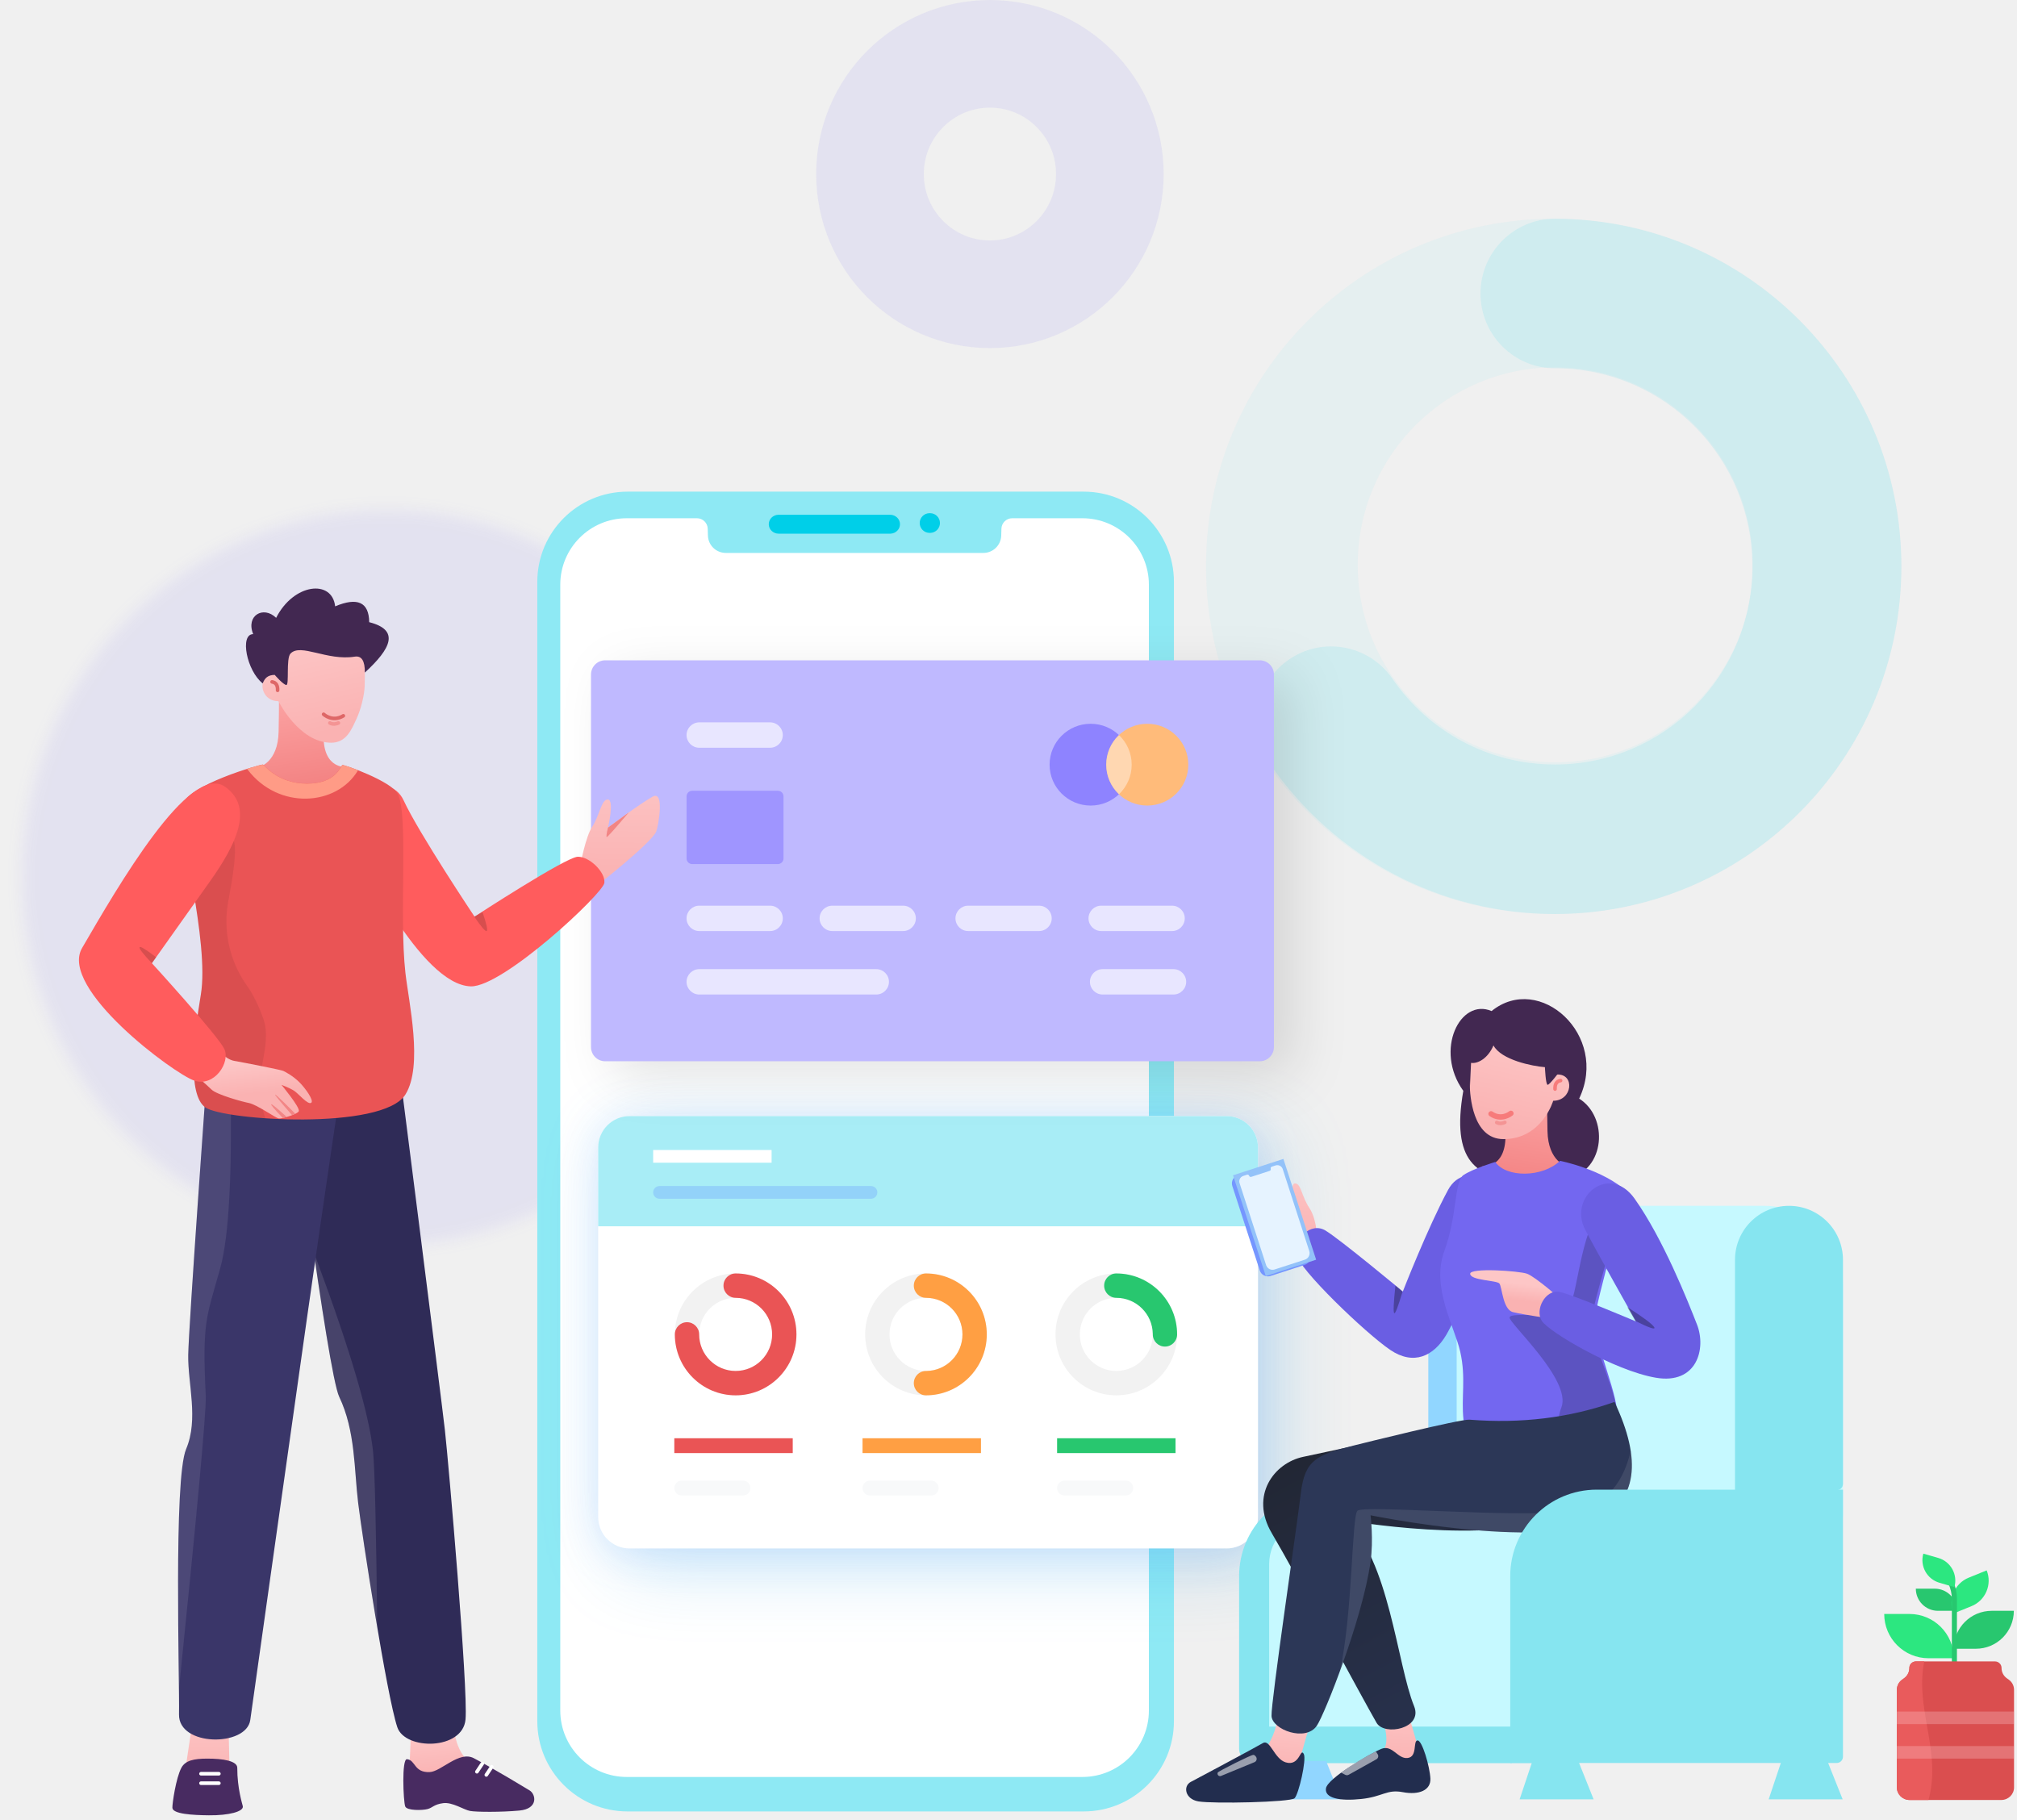
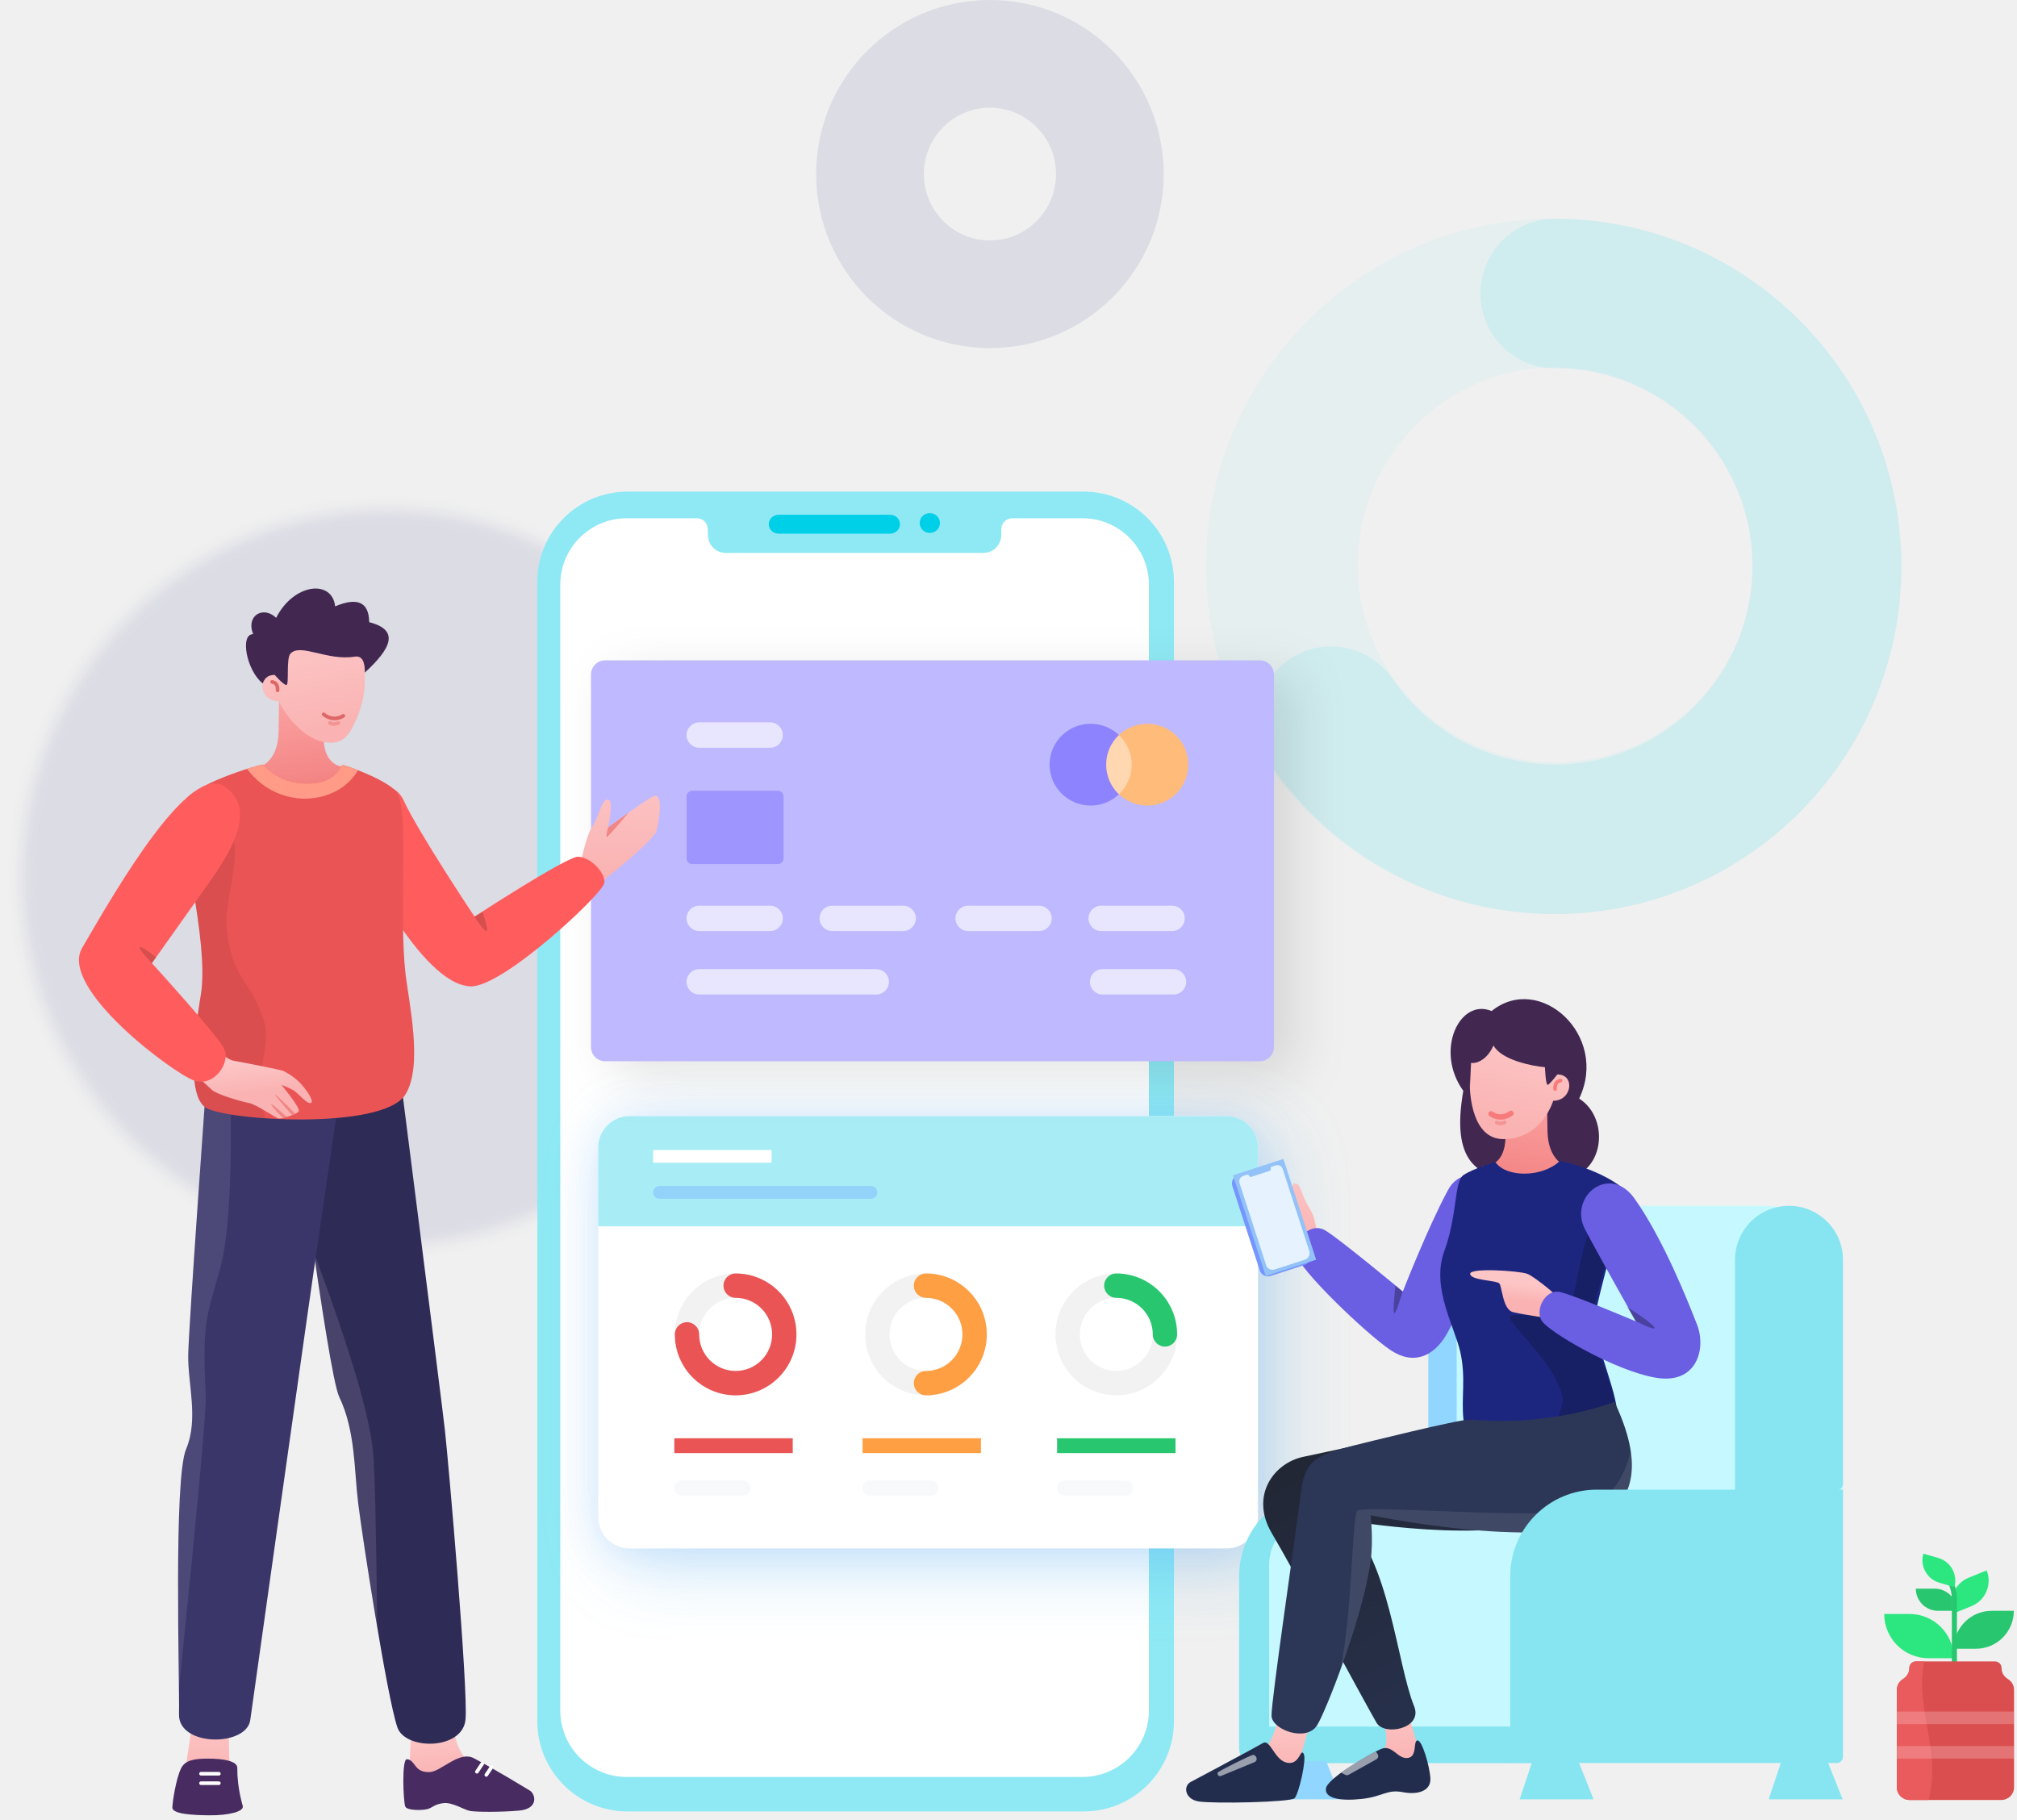
<svg xmlns="http://www.w3.org/2000/svg" xmlns:xlink="http://www.w3.org/1999/xlink" width="562px" height="507px" viewBox="0 0 562 507" version="1.1">
  <defs>
    <filter x="-2.9%" y="-2.9%" width="105.9%" height="105.9%" filterUnits="objectBoundingBox" id="filter-1">
      <feGaussianBlur stdDeviation="2" in="SourceGraphic" />
    </filter>
    <path d="M18.522,0 L38.087,0 C39.71,5.90024691e-16 41.039,1.291 41.086,2.913 L41.142,4.831 C41.219,7.521 43.423,9.661 46.114,9.661 L117.894,9.661 C120.585,9.661 122.788,7.521 122.866,4.831 L122.921,2.913 C122.968,1.291 124.297,2.07451057e-15 125.92,0 L145.486,0 C155.715,-2.00502105e-14 164.008,8.293 164.008,18.522 L164.008,332.223 C164.008,342.452 155.715,350.745 145.486,350.745 L18.522,350.745 C8.293,350.745 -2.29997126e-15,342.452 0,332.223 L0,18.522 C-4.8054561e-15,8.293 8.293,-8.77902741e-15 18.522,0 Z" id="path-2" />
    <path d="M8.757,0 L175.092,0 C179.928,-1.80700981e-14 183.848,3.921 183.848,8.757 L183.848,111.729 C183.848,116.565 179.928,120.486 175.092,120.486 L8.757,120.486 C3.921,120.486 -1.00658751e-14,116.565 0,111.729 L0,8.757 C-5.92265936e-16,3.921 3.921,4.44111258e-15 8.757,0 Z" id="path-4" />
    <filter x="-15.0%" y="-22.8%" width="135.4%" height="153.9%" filterUnits="objectBoundingBox" id="filter-6">
      <feOffset dx="5" dy="5" in="SourceAlpha" result="shadowOffsetOuter1" />
      <feGaussianBlur stdDeviation="10" in="shadowOffsetOuter1" result="shadowBlurOuter1" />
      <feColorMatrix values="0 0 0 0 0.076   0 0 0 0 0.583   0 0 0 0 0.879  0 0 0 0.229 0" type="matrix" in="shadowBlurOuter1" result="shadowMatrixOuter1" />
      <feOffset dx="0" dy="1" in="SourceAlpha" result="shadowOffsetOuter2" />
      <feGaussianBlur stdDeviation="5.5" in="shadowOffsetOuter2" result="shadowBlurOuter2" />
      <feColorMatrix values="0 0 0 0 0.504   0 0 0 0 0.7   0 0 0 0 1  0 0 0 0.234 0" type="matrix" in="shadowBlurOuter2" result="shadowMatrixOuter2" />
      <feMerge>
        <feMergeNode in="shadowMatrixOuter1" />
        <feMergeNode in="shadowMatrixOuter2" />
      </feMerge>
    </filter>
    <path d="M3.944,0 L186.337,0 C188.515,0 190.281,1.771 190.281,3.955 L190.281,107.769 C190.281,109.953 188.515,111.723 186.337,111.723 L3.944,111.723 C1.766,111.723 0,109.953 0,107.769 L0,3.955 C0,1.771 1.766,0 3.944,0 Z" id="path-7" />
    <filter x="-9.5%" y="-17.9%" width="125.2%" height="143.0%" filterUnits="objectBoundingBox" id="filter-8">
      <feOffset dx="6" dy="4" in="SourceAlpha" result="shadowOffsetOuter1" />
      <feGaussianBlur stdDeviation="7" in="shadowOffsetOuter1" result="shadowBlurOuter1" />
      <feColorMatrix values="0 0 0 0 0.019   0 0 0 0 0.019   0 0 0 0 0.019  0 0 0 0.11 0" type="matrix" in="shadowBlurOuter1" />
    </filter>
    <linearGradient x1="42.314%" y1="12.631%" x2="50%" y2="69.62%" id="linearGradient-9">
      <stop stop-color="#FDC6C6" offset="0%" />
      <stop stop-color="#FAB2B2" offset="100%" />
    </linearGradient>
    <linearGradient x1="46.204%" y1="-28.186%" x2="50%" y2="91.05%" id="linearGradient-10">
      <stop stop-color="#FDC6C6" offset="0%" />
      <stop stop-color="#FAB2B2" offset="100%" />
    </linearGradient>
    <linearGradient x1="44.814%" y1="-28.186%" x2="62.813%" y2="121.547%" id="linearGradient-11">
      <stop stop-color="#FFAFAF" offset="0%" />
      <stop stop-color="#F07777" offset="100%" />
    </linearGradient>
    <linearGradient x1="31.713%" y1="-6.922%" x2="55.144%" y2="91.239%" id="linearGradient-12">
      <stop stop-color="#FDC6C6" offset="0%" />
      <stop stop-color="#FAB2B2" offset="100%" />
    </linearGradient>
    <linearGradient x1="45.013%" y1="-28.186%" x2="50%" y2="91.05%" id="linearGradient-13">
      <stop stop-color="#FDC6C6" offset="0%" />
      <stop stop-color="#FAB2B2" offset="100%" />
    </linearGradient>
    <linearGradient x1="42.314%" y1="21.16%" x2="50%" y2="65.142%" id="linearGradient-14">
      <stop stop-color="#FDC6C6" offset="0%" />
      <stop stop-color="#FAB2B2" offset="100%" />
    </linearGradient>
    <linearGradient x1="45.136%" y1="-28.186%" x2="62.017%" y2="121.547%" id="linearGradient-15">
      <stop stop-color="#FFAFAF" offset="0%" />
      <stop stop-color="#F07777" offset="100%" />
    </linearGradient>
    <linearGradient x1="31.713%" y1="-6.211%" x2="55.144%" y2="90.724%" id="linearGradient-16">
      <stop stop-color="#FDC6C6" offset="0%" />
      <stop stop-color="#FAB2B2" offset="100%" />
    </linearGradient>
    <linearGradient x1="42.314%" y1="-3.865%" x2="50%" y2="78.281%" id="linearGradient-17">
      <stop stop-color="#FDC6C6" offset="0%" />
      <stop stop-color="#FAB2B2" offset="100%" />
    </linearGradient>
    <linearGradient x1="28.503%" y1="98.647%" x2="77.061%" y2="9.201%" id="linearGradient-18">
      <stop stop-color="#28324F" offset="0%" />
      <stop stop-color="#222735" offset="100%" />
    </linearGradient>
    <linearGradient x1="44.36%" y1="-28.186%" x2="50%" y2="91.05%" id="linearGradient-19">
      <stop stop-color="#FDC6C6" offset="0%" />
      <stop stop-color="#FAB2B2" offset="100%" />
    </linearGradient>
    <linearGradient x1="42.314%" y1="28.061%" x2="50%" y2="61.519%" id="linearGradient-20">
      <stop stop-color="#FDC6C6" offset="0%" />
      <stop stop-color="#FAB2B2" offset="100%" />
    </linearGradient>
    <linearGradient x1="42.314%" y1="8.533%" x2="50%" y2="71.772%" id="linearGradient-21">
      <stop stop-color="#FDC6C6" offset="0%" />
      <stop stop-color="#FAB2B2" offset="100%" />
    </linearGradient>
    <path d="M5.338,0 L27.313,0 C28.339,0 29.171,0.815 29.171,1.82 L29.171,1.872 C29.171,2.984 29.712,4.03 30.626,4.688 L31.196,5.099 C32.111,5.757 32.651,6.803 32.651,7.915 L32.651,35.125 C32.651,37.055 31.053,38.62 29.082,38.62 L3.568,38.62 C1.598,38.62 1.64410348e-13,37.055 1.64410348e-13,35.125 L1.64410348e-13,7.915 C1.64410348e-13,6.803 0.54,5.757 1.455,5.099 L2.024,4.688 C2.878,4.074 3.405,3.122 3.472,2.094 L3.479,1.82 C3.479,0.815 4.311,0 5.338,0 Z" id="path-22" />
  </defs>
  <g id="📝-Pages-New" stroke="none" stroke-width="1" fill="none" fill-rule="evenodd">
    <g id="Error" transform="translate(-436, -279)">
      <g id="Illustration" transform="translate(442, 294)">
        <g id="Shape">
-           <ellipse id="Oval" fill="#7367F0" opacity="0.1" filter="url(#filter-1)" cx="101.745" cy="229.5" rx="101.745" ry="102.5" />
+           <ellipse id="Oval" fill="#1C267E" opacity="0.1" filter="url(#filter-1)" cx="101.745" cy="229.5" rx="101.745" ry="102.5" />
          <path d="M426.906,45.956 C373.404,45.956 330.032,89.326 330.032,142.826 C330.032,196.326 373.404,239.696 426.906,239.696 C480.408,239.696 523.78,196.326 523.78,142.826 C523.78,89.326 480.408,45.956 426.906,45.956 Z M427.346,87.346 C457.745,87.346 482.388,111.988 482.388,142.386 C482.388,172.784 457.745,197.426 427.346,197.426 C396.947,197.426 372.304,172.784 372.304,142.386 C372.304,111.988 396.947,87.346 427.346,87.346 Z" id="Oval" fill="#00CFE8" fill-rule="nonzero" opacity="0.05" />
-           <ellipse id="Oval" stroke="#7367F0" stroke-width="30" opacity="0.1" cx="269.823" cy="33.5" rx="33.416" ry="33.5" />
+           <ellipse id="Oval" stroke="#1C267E" stroke-width="30" opacity="0.1" cx="269.823" cy="33.5" rx="33.416" ry="33.5" />
          <path d="M427.271,45.956 C480.572,45.956 523.78,89.326 523.78,142.826 C523.78,196.326 480.572,239.696 427.271,239.696 C395.161,239.696 365.687,223.816 347.797,197.796 C341.287,188.326 343.657,175.352 353.091,168.817 C362.43,162.348 375.192,164.615 381.764,173.849 L381.961,174.131 C392.182,188.997 408.951,198.032 427.271,198.032 C457.647,198.032 482.271,173.315 482.271,142.826 C482.271,112.642 458.137,88.116 428.181,87.628 L427.271,87.621 C415.809,87.621 406.517,78.294 406.517,66.788 C406.517,55.283 415.809,45.956 427.271,45.956 Z" id="Path" fill="#00CFE8" fill-rule="nonzero" opacity="0.1" />
        </g>
        <g id="Mobile-Banking-App" transform="translate(16, 122)">
          <g id="Phone3" transform="translate(127.7104, 0)">
            <path d="M25.137,0 L152.247,0 C166.13,-2.55022564e-15 177.384,11.254 177.384,25.137 L177.384,342.625 C177.384,356.508 166.13,367.762 152.247,367.762 L25.137,367.762 C11.254,367.762 -2.32880507e-14,356.508 -2.49882011e-14,342.625 L-2.49882011e-14,25.137 C-2.66883515e-14,11.254 11.254,2.55022564e-15 25.137,0 Z" id="Rectangle" fill="#8EE9F4" />
            <g id="Group-48" transform="translate(6.397456, 7.41094)">
              <mask id="mask-3" fill="white">
                <use xlink:href="#path-2" />
              </mask>
              <use id="Rectangle" fill="#FFFFFF" xlink:href="#path-2" />
              <ellipse id="Oval" fill-opacity="0.549" fill="#E97EFF" mask="url(#mask-3)" cx="62.18" cy="213.477" rx="14.067" ry="14.053" />
              <path d="M24.589,60.217 L140.653,60.217 C143.199,60.217 145.264,62.281 145.264,64.828 C145.264,67.374 143.199,69.439 140.653,69.439 L24.589,69.439 C22.043,69.439 19.978,67.374 19.978,64.828 C19.978,62.281 22.043,60.217 24.589,60.217 Z" id="Rectangle" fill-opacity="0.549" fill="#E97EFF" mask="url(#mask-3)" />
            </g>
            <path d="M98.307,6.438 C99.824,6.438 101.054,7.618 101.054,9.073 C101.054,10.496 99.878,11.655 98.408,11.706 L98.307,11.708 L67.24,11.708 C65.722,11.708 64.492,10.528 64.492,9.073 C64.492,7.65 65.668,6.491 67.139,6.44 L67.24,6.438 L98.307,6.438 Z" id="Path" fill="#00CFE8" fill-rule="nonzero" />
            <path d="M109.441,5.999 C110.958,5.999 112.188,7.228 112.188,8.744 C112.188,10.226 111.012,11.434 109.542,11.487 L109.441,11.488 L109.297,11.488 C107.779,11.488 106.549,10.26 106.549,8.744 C106.549,7.262 107.725,6.054 109.196,6.001 L109.297,5.999 L109.441,5.999 Z" id="Path" fill="#00CFE8" fill-rule="nonzero" />
          </g>
          <g id="BoardPieChart" transform="translate(144.6719, 174)">
            <mask id="mask-5" fill="white">
              <use xlink:href="#path-4" />
            </mask>
            <g id="Rectangle">
              <use fill="black" fill-opacity="1" filter="url(#filter-6)" xlink:href="#path-4" />
              <use fill="#FFFFFF" fill-rule="evenodd" xlink:href="#path-4" />
            </g>
            <polygon id="Rectangle" fill="#A8EDF6" mask="url(#mask-5)" points="-4.125 -4.725 188.562 -4.725 188.562 30.712 -4.125 30.712" />
            <path d="M17.093,19.49 L76.01,19.49 C76.989,19.49 77.782,20.284 77.782,21.262 C77.782,22.241 76.989,23.034 76.01,23.034 L17.093,23.034 C16.114,23.034 15.321,22.241 15.321,21.262 C15.321,20.284 16.114,19.49 17.093,19.49 Z" id="Rectangle" fill="#6FA3FF" opacity="0.366" mask="url(#mask-5)" />
            <rect id="Rectangle" fill="#FFFFFF" mask="url(#mask-5)" x="15.321" y="9.45" width="32.998" height="3.544" />
            <rect id="Rectangle" fill="#EA5455" mask="url(#mask-5)" x="21.213" y="89.774" width="32.998" height="4.134" />
            <path d="M23.28,101.586 L40.359,101.586 C41.501,101.586 42.427,102.512 42.427,103.653 C42.427,104.795 41.501,105.72 40.359,105.72 L23.28,105.72 C22.139,105.72 21.213,104.795 21.213,103.653 C21.213,102.512 22.139,101.586 23.28,101.586 Z" id="Rectangle" fill="#F8F9FA" mask="url(#mask-5)" />
            <rect id="Rectangle" fill="#FF9F43" fill-rule="nonzero" mask="url(#mask-5)" x="73.657" y="89.774" width="32.998" height="4.134" />
            <path d="M75.724,101.586 L92.803,101.586 C93.945,101.586 94.87,102.512 94.87,103.653 C94.87,104.795 93.945,105.72 92.803,105.72 L75.724,105.72 C74.583,105.72 73.657,104.795 73.657,103.653 C73.657,102.512 74.583,101.586 75.724,101.586 Z" id="Rectangle" fill="#F8F9FA" mask="url(#mask-5)" />
            <rect id="Rectangle" fill="#28C76F" mask="url(#mask-5)" x="127.869" y="89.774" width="32.998" height="4.134" />
            <path d="M129.936,101.586 L147.015,101.586 C148.157,101.586 149.082,102.512 149.082,103.653 C149.082,104.795 148.157,105.72 147.015,105.72 L129.936,105.72 C128.794,105.72 127.869,104.795 127.869,103.653 C127.869,102.512 128.794,101.586 129.936,101.586 Z" id="Rectangle" fill="#F8F9FA" mask="url(#mask-5)" />
            <g id="Group-37" mask="url(#mask-5)">
              <g transform="translate(21.21326, 46.65873)" id="Group-5">
                <g transform="translate(0.147314, 0.147654)" />
              </g>
            </g>
            <g id="Group-3" mask="url(#mask-5)">
              <g transform="translate(127.4269, 43.8533)">
                <path d="M16.941,33.96 C26.297,33.96 33.882,26.358 33.882,16.98 C33.882,7.602 26.297,0 16.941,0 C7.585,0 0,7.602 0,16.98 C0,26.358 7.585,33.96 16.941,33.96 Z M16.941,27.168 C11.327,27.168 6.776,22.607 6.776,16.98 C6.776,11.353 11.327,6.792 16.941,6.792 C22.555,6.792 27.106,11.353 27.106,16.98 C27.106,22.607 22.555,27.168 16.941,27.168 Z" id="Oval" fill="#F2F2F2" />
                <path d="M33.882,16.98 C33.882,7.602 26.297,0 16.941,0 C15.07,0 13.553,1.52 13.553,3.396 C13.553,5.272 15.07,6.792 16.941,6.792 C22.491,6.792 27.002,11.25 27.104,16.789 L27.106,16.98 C27.106,18.856 28.623,20.376 30.494,20.376 C32.365,20.376 33.882,18.856 33.882,16.98 Z" id="Path" fill="#28C76F" />
              </g>
            </g>
            <g id="Group-4" mask="url(#mask-5)">
              <g transform="translate(74.39373, 43.8533)">
                <path d="M16.941,33.96 C26.297,33.96 33.882,26.358 33.882,16.98 C33.882,7.602 26.297,0 16.941,0 C7.585,0 0,7.602 0,16.98 C0,26.358 7.585,33.96 16.941,33.96 Z M16.941,27.168 C11.327,27.168 6.776,22.607 6.776,16.98 C6.776,11.353 11.327,6.792 16.941,6.792 C22.555,6.792 27.106,11.353 27.106,16.98 C27.106,22.607 22.555,27.168 16.941,27.168 Z" id="Oval" fill="#F2F2F2" fill-rule="evenodd" />
                <path d="M16.941,33.96 C26.297,33.96 33.882,26.358 33.882,16.98 C33.882,7.602 26.297,0 16.941,0 C15.07,0 13.553,1.52 13.553,3.396 C13.553,5.272 15.07,6.792 16.941,6.792 C22.555,6.792 27.106,11.353 27.106,16.98 C27.106,22.543 22.658,27.065 17.132,27.167 L16.941,27.168 C15.07,27.168 13.553,28.689 13.553,30.564 C13.553,32.44 15.07,33.96 16.941,33.96 Z" id="Path" fill="#FF9F43" fill-rule="nonzero" />
              </g>
            </g>
            <g id="Group-6" mask="url(#mask-5)">
              <g transform="translate(21.36058, 43.8533)">
                <path d="M16.941,33.96 C26.297,33.96 33.882,26.358 33.882,16.98 C33.882,7.602 26.297,0 16.941,0 C7.585,0 0,7.602 0,16.98 C0,26.358 7.585,33.96 16.941,33.96 Z M16.941,27.168 C11.327,27.168 6.776,22.607 6.776,16.98 C6.776,11.353 11.327,6.792 16.941,6.792 C22.555,6.792 27.106,11.353 27.106,16.98 C27.106,22.607 22.555,27.168 16.941,27.168 Z" id="Oval" fill="#F2F2F2" />
                <path d="M0,16.98 C0,26.358 7.585,33.96 16.941,33.96 C26.297,33.96 33.882,26.358 33.882,16.98 C33.882,7.602 26.297,0 16.941,0 C15.07,0 13.553,1.52 13.553,3.396 C13.553,5.272 15.07,6.792 16.941,6.792 C22.555,6.792 27.106,11.353 27.106,16.98 C27.106,22.607 22.555,27.168 16.941,27.168 C11.327,27.168 6.776,22.607 6.776,16.98 C6.776,15.105 5.259,13.584 3.388,13.584 C1.517,13.584 0,15.105 0,16.98 Z" id="Path" fill="#EA5455" />
              </g>
            </g>
          </g>
          <g id="VisaCard2" transform="translate(142.6764, 47)">
            <g id="Rectangle">
              <use fill="black" fill-opacity="1" filter="url(#filter-8)" xlink:href="#path-7" />
              <use fill="#BFB9FF" fill-rule="evenodd" xlink:href="#path-7" />
            </g>
            <g id="Group-46" transform="translate(26.61962, 16.69957)">
              <g id="Group-45" transform="translate(0, 0.982327)">
                <g id="Group-43" transform="translate(101.1545, 0)">
                  <ellipse id="Oval" fill="#8E83FF" cx="11.437" cy="11.395" rx="11.437" ry="11.395" />
                  <ellipse id="Oval-Copy-10" fill="#FFBB7A" cx="27.211" cy="11.395" rx="11.437" ry="11.395" />
                  <path d="M19.22,3.243 L19.325,3.145 C21.511,5.22 22.873,8.149 22.873,11.395 C22.873,14.641 21.511,17.57 19.325,19.645 C17.137,17.571 15.775,14.641 15.775,11.395 C15.775,8.2 17.094,5.312 19.22,3.243 L19.325,3.145 L19.22,3.243 Z" id="Path" fill-opacity="0.416" fill="#FFFFFF" />
                </g>
                <path d="M1.577,18.664 L25.437,18.664 C26.308,18.664 27.014,19.368 27.014,20.236 L27.014,37.525 C27.014,38.393 26.308,39.097 25.437,39.097 L1.577,39.097 C0.706,39.097 4.37832775e-14,38.393 4.37832775e-14,37.525 L4.37832775e-14,20.236 C4.37832775e-14,19.368 0.706,18.664 1.577,18.664 Z" id="Rectangle" fill="#9F95FF" />
              </g>
              <g id="Group-44" transform="translate(0, 0.589397)" fill="#FFFFFF" fill-opacity="0.647">
                <path d="M3.549,51.081 L23.268,51.081 C25.228,51.081 26.817,52.664 26.817,54.617 C26.817,56.57 25.228,58.154 23.268,58.154 L3.549,58.154 C1.589,58.154 -9.10692171e-14,56.57 -9.10692171e-14,54.617 C-9.10692171e-14,52.664 1.589,51.081 3.549,51.081 Z" id="Rectangle" />
                <path d="M3.549,68.763 L52.845,68.763 C54.805,68.763 56.394,70.346 56.394,72.299 C56.394,74.252 54.805,75.836 52.845,75.836 L3.549,75.836 C1.589,75.836 -8.7566555e-14,74.252 -8.7566555e-14,72.299 C-8.7566555e-14,70.346 1.589,68.763 3.549,68.763 Z" id="Rectangle" />
                <path d="M115.943,68.763 L135.661,68.763 C137.622,68.763 139.211,70.346 139.211,72.299 C139.211,74.252 137.622,75.836 135.661,75.836 L115.943,75.836 C113.983,75.836 112.394,74.252 112.394,72.299 C112.394,70.346 113.983,68.763 115.943,68.763 Z" id="Rectangle" />
                <path d="M3.549,0 L23.268,0 C25.228,0 26.817,1.583 26.817,3.536 C26.817,5.489 25.228,7.073 23.268,7.073 L3.549,7.073 C1.589,7.073 0,5.489 0,3.536 C0,1.583 1.589,0 3.549,0 Z" id="Rectangle" />
                <path d="M40.62,51.081 L60.338,51.081 C62.298,51.081 63.887,52.664 63.887,54.617 C63.887,56.57 62.298,58.154 60.338,58.154 L40.62,58.154 C38.659,58.154 37.07,56.57 37.07,54.617 C37.07,52.664 38.659,51.081 40.62,51.081 Z" id="Rectangle-Copy-38" />
                <path d="M78.479,51.081 L98.197,51.081 C100.157,51.081 101.746,52.664 101.746,54.617 C101.746,56.57 100.157,58.154 98.197,58.154 L78.479,58.154 C76.518,58.154 74.929,56.57 74.929,54.617 C74.929,52.664 76.518,51.081 78.479,51.081 Z" id="Rectangle-Copy-39" />
                <path d="M115.549,51.081 L135.267,51.081 C137.227,51.081 138.816,52.664 138.816,54.617 C138.816,56.57 137.227,58.154 135.267,58.154 L115.549,58.154 C113.589,58.154 112,56.57 112,54.617 C112,52.664 113.589,51.081 115.549,51.081 Z" id="Rectangle-Copy-40" />
              </g>
            </g>
          </g>
          <g id="Men1.1" transform="translate(0, 27)">
            <g id="LLeg" transform="translate(58.5127, 131.4736)">
              <path d="M45.86,184.217 C45.86,184.217 45.724,192.9 51.056,195.984 C56.388,199.069 64.65,204.8 64.65,204.8 L33.223,205.865 L34.119,184.139 L45.86,184.217 Z" id="Path" fill="url(#linearGradient-9)" />
              <path d="M32.892,194.731 C35.322,194.982 34.791,198.497 39.2,198.326 C42.413,198.201 47.424,192.275 51.546,194.47 C57.837,197.82 65.214,202.338 67.023,203.413 C68.832,204.49 69.547,208.547 64.202,209.045 C59.09,209.521 52.191,209.468 50.462,209.153 C48.734,208.838 45.528,206.634 42.948,206.986 C40.369,207.339 40.075,208.228 38.634,208.622 C37.192,209.016 32.841,209.101 32.39,207.886 C31.872,206.492 31.353,194.573 32.892,194.731 Z" id="Path" fill="#482B61" />
              <path d="M30.456,-1.74975703e-14 C30.456,-1.74975703e-14 42.444,94.099 43.447,102.998 C44.449,111.898 49.952,175.205 49.199,183.65 C48.432,192.25 32.344,192.296 30.186,185.808 C27.232,176.926 20.404,132.541 19.274,123.272 C18.145,114.003 18.542,103.242 14.003,93.751 C10.753,86.956 -3.0465246e-14,2.413 -3.0465246e-14,2.413 L30.456,-1.74975703e-14 Z" id="Path" fill="#2F2B57" />
              <path d="M23.41,108.74 L23.452,109.164 C23.91,114.079 24.294,130.36 24.603,158.008 L23.913,153.878 C21.749,140.784 19.828,127.813 19.274,123.272 C18.169,114.196 18.526,103.69 14.28,94.346 L14.003,93.751 C12.573,90.761 9.689,72.711 6.908,53.437 L7.782,55.775 C17.065,80.742 22.275,98.398 23.41,108.74 Z" id="Path" fill-opacity="0.192" fill="#FFFFFF" opacity="0.591" />
              <line x1="53.869" y1="195.981" x2="52.366" y2="198.23" id="Path-10" stroke="#FFFFFF" stroke-linecap="round" />
              <line x1="56.495" y1="196.86" x2="54.991" y2="199.11" id="Path-10" stroke="#FFFFFF" stroke-linecap="round" />
            </g>
            <g id="RLeg" transform="translate(25.69442, 133.7766)">
              <polygon id="Path" fill="url(#linearGradient-10)" points="5.654 183.906 2.842 202.896 16.435 202.827 15.99 183.553" />
              <path d="M0.337,205.968 C0.291,204.86 1.323,197.674 2.842,194.829 C3.943,192.765 6.386,192.281 9.96,192.267 C14.57,192.249 18.422,192.946 18.417,194.829 C18.401,200.589 19.861,205.019 19.96,205.526 C20.248,207.011 16.125,208.119 10.493,208.063 C5.884,208.017 0.408,207.696 0.337,205.968 Z" id="Path" fill="#482B61" />
              <path d="M47.865,0.787 C47.865,0.787 41.632,42.784 37.86,69.357 C34.152,95.469 23.173,173.355 22.038,181.509 C20.997,188.994 1.985,188.994 2.185,179.929 C2.385,170.864 0.625,114.376 4.165,106.012 C7.705,97.649 4.623,87.915 4.752,79.79 C4.881,71.665 9.972,1.33 9.972,1.33 L47.865,0.787 Z" id="Path" fill="#3A3669" />
              <path d="M13.768,55.248 L13.47,56.328 C9.861,69.296 8.616,70.464 9.638,91.147 L9.649,91.567 C9.685,96.771 7.21,123.698 2.225,172.349 L2.203,169.325 C2.028,149.477 1.297,113.592 4.075,106.237 L4.165,106.012 C7.705,97.649 4.623,87.915 4.752,79.79 C4.881,71.665 9.972,1.33 9.972,1.33 L16.475,1.236 L16.542,4.458 C17.01,29.62 16.085,46.549 13.768,55.248 L13.768,55.248 Z" id="Path" fill-opacity="0.192" fill="#FFFFFF" opacity="0.462" />
              <line x1="8.313" y1="196.479" x2="13.289" y2="196.479" id="Path-9" stroke="#FFFFFF" stroke-linecap="round" />
              <line x1="8.313" y1="199.118" x2="13.289" y2="199.118" id="Path-9" stroke="#FFFFFF" stroke-linecap="round" />
            </g>
            <g id="Head" transform="translate(46.01984, 0)">
              <path d="M4.223,49.711 C4.223,49.711 9.43,48.483 9.611,39.907 C9.792,31.331 9.665,28.404 9.665,28.404 L22.01,28.196 C22.01,28.196 22.135,37.754 22.136,41.211 C22.141,50.495 28.578,49.711 28.578,49.711 C28.578,49.711 27.24,57.24 16.847,57.827 C8.732,58.287 4.223,49.711 4.223,49.711 Z" id="Path" fill="url(#linearGradient-11)" />
              <g id="Head1" transform="translate(0.513241, 0)">
                <path d="M8.018,24.069 C2.901,23.87 3.736,31.399 9.051,31.389 C9.051,31.389 14.763,42.933 23.732,42.963 C28.052,42.977 29.462,39.11 30.757,36.395 C32.052,33.68 33.002,29.618 33.081,27.132 C33.166,24.481 33.177,15.77 33.177,15.77 L7.819,15.759 L8.018,24.069 Z" id="Path" fill="url(#linearGradient-12)" />
                <path d="M23.37,37.586 C24.177,37.927 25.074,37.728 25.743,37.337" id="Path" stroke="#F49494" stroke-linecap="round" transform="translate(24.55681, 37.54876) rotate(6) translate(-24.55681, -37.54876) " />
                <path d="M8.529,28.493 C8.852,27.328 8.711,26.311 7.56,25.848" id="Path-8" stroke="#DE6767" stroke-linecap="round" transform="translate(8.119765, 27.17047) rotate(-13) translate(-8.119765, -27.17047) " />
                <path d="M8.018,24.069 C8.018,24.069 10.371,26.799 11.241,26.874 C12.112,26.949 11.119,19.487 12.401,18.128 C15.217,15.14 22.574,20.216 30.311,18.976 C32.222,18.67 33.16,20.15 33.126,23.415 C40.358,16.786 42.98,11.557 34.338,9.373 C34.269,3.763 31.058,2.355 24.849,4.957 C24.019,-2.622 13.291,-1.478 8.408,8.164 C4.873,4.707 -0.095,7.498 2.014,12.699 C-1.792,12.699 0.191,22.925 4.676,26.439 C5.211,24.904 6.189,24.069 8.018,24.069 Z" id="Path" fill="#422851" />
                <path d="M21.815,34.324 C21.815,34.324 23.572,37.18 27.012,36.159" id="Path" stroke="#DE6767" stroke-linecap="round" transform="translate(24.41357, 35.35145) rotate(-15) translate(-24.41357, -35.35145) " />
              </g>
            </g>
            <g id="LArm" transform="translate(75.02373, 54.90718)">
              <g id="Group-3" transform="translate(76.13706, 15.72189) rotate(4) translate(-76.13706, -15.72189) translate(65.13706, 2.221892)">
                <path d="M-6.9945718e-14,20.903 C-6.9945718e-14,20.903 0.893,12.681 2.627,9.701 C4.36,6.72 4.589,1.9 6.425,1.948 C8.26,1.997 6.968,9.757 6.968,9.757 C6.968,9.757 15.025,2.783 18.729,0.315 C22.109,-1.936 20.903,8.572 20.445,9.932 C19.355,13.172 5.027,26.111 5.027,26.111 C5.027,26.111 0.382,21.603 -6.9945718e-14,20.903 Z" id="Path" fill="url(#linearGradient-13)" />
                <path d="M6.968,9.757 C6.671,11.527 6.627,12.404 6.836,12.39 C7.045,12.375 8.915,9.963 12.444,5.155 L6.968,9.757 Z" id="Path" fill="#F28585" />
              </g>
              <path d="M15.44,4.122 C19.608,13.161 35.197,36.516 35.197,36.516 C35.197,36.516 60.742,19.861 63.992,19.826 C67.243,19.792 71.656,24.105 71.379,27.082 C71.101,30.058 43.132,56.166 34.162,55.947 C20.214,55.605 2.724,19.334 0.928,14.486 C-3.882,1.5 11.375,-4.694 15.44,4.122 Z" id="Path" fill="#FF5C5D" />
              <path d="M35.104,36.499 C37.071,39.38 38.23,40.726 38.582,40.536 C38.935,40.347 38.548,38.587 37.423,35.254 L35.104,36.499 Z" id="Path-5" fill-opacity="0.16" fill="#000000" />
            </g>
            <g id="Body" transform="translate(28.63671, 49.0406)">
              <path d="M0.131,11.435 C-1.177,17.711 7.785,49.341 5.319,64.138 C3.369,75.841 1.507,91.955 6.562,95.533 C11.708,99.175 56.008,102.067 62.322,91.955 C67.331,83.932 63.231,66.141 62.322,58.025 C60.51,41.834 63.246,13.854 60.172,8.131 C58.265,4.581 45.265,0.003 44.777,0.144 C44.288,0.286 43.14,5.317 34.92,5.317 C26.7,5.317 23.07,0.144 22.628,0.003 C22.186,-0.139 1.316,5.757 0.131,11.435 Z" id="Path" fill="#EA5455" />
              <path d="M22.607,2.99938892e-05 L22.628,0.003 C23.07,0.144 26.7,5.317 34.92,5.317 C43.14,5.317 44.288,0.286 44.777,0.144 C44.953,0.093 46.759,0.657 49.085,1.565 L49.075,1.672 C43.199,11.539 27.041,12.755 18.404,1.467 L18.208,1.206 L19.172,0.907 C20.936,0.37 22.198,0.048 22.542,0.005 L22.607,2.99938892e-05 Z" id="Path" fill="#FF9B86" />
              <path d="M0.159,15.794 L0.883,15.895 C8.567,16.994 13.073,18.732 14.402,21.111 C15.274,22.672 14.869,27.951 13.186,36.948 L13.007,37.892 C11.446,46.047 13.231,54.484 17.943,61.29 L18.208,61.666 C19.802,63.896 21.271,66.832 22.616,70.474 C25.735,78.922 19.1,86.04 23.302,98.608 L22.444,98.545 C14.634,97.947 8.317,96.774 6.562,95.533 C1.507,91.955 3.369,75.841 5.319,64.138 C7.418,51.547 1.242,26.77 0.159,15.794 Z" id="Path" fill-opacity="0.067" fill="#000000" />
            </g>
            <g id="Rarm" transform="translate(0, 54.33058)">
              <g id="Group-2" transform="translate(32.00589, 73.3703)">
                <path d="M5.768,0 C5.768,0 8.717,3.479 11.234,3.912 C13.751,4.345 24.285,6.405 24.928,6.711 C25.536,6.999 27.614,8.093 29.391,9.848 C30.931,11.37 33.594,14.976 32.701,15.596 C31.747,16.26 29.169,13.007 27.876,12.203 C26.52,11.36 24.436,10.613 24.436,10.613 C24.436,10.613 29.591,16.832 29.263,17.919 C29.024,18.712 24.64,20.066 23.703,19.964 C22.766,19.862 17.601,16.081 15.279,15.641 C13.669,15.336 6.46,13.383 4.94,11.917 C3.42,10.45 -3.48174241e-14,7.473 -3.48174241e-14,7.473 L5.768,0 Z" id="Path" fill="url(#linearGradient-14)" />
                <path d="M28.269,18.639 C24.673,15.016 22.8,13.235 22.65,13.296 C22.5,13.358 24.067,15.265 27.35,19.018 L28.269,18.639 Z" id="Path" fill="#F28585" />
                <path d="M25.865,19.532 C23.171,17.064 21.736,15.889 21.56,16.008 C21.384,16.127 22.463,17.402 24.796,19.834 L25.865,19.532 Z" id="Path" fill="#F28585" />
              </g>
              <path d="M40.706,0.901 C49.036,6.763 43.471,17.417 36.56,27.191 C30.105,36.319 20.321,50.07 20.321,50.07 C20.321,50.07 38.718,70.223 40.496,73.952 C42.273,77.68 37.734,84.683 32.093,82.771 C26.45,80.858 -5.658,57.073 0.872,45.833 C10.845,28.664 30.868,-6.022 40.706,0.901 Z" id="Path" fill="#FF5C5D" />
              <path d="M20.321,50.07 C17.804,47.408 16.663,45.922 16.898,45.614 C17.133,45.306 18.669,46.24 21.506,48.417 L20.321,50.07 Z" id="Path-6" fill-opacity="0.16" fill="#000000" />
            </g>
          </g>
          <g id="Group-7" transform="translate(307.3031, 141)">
            <path d="M40.065,137.093 L108.663,137.093 L108.663,137.093 L108.663,209.26 C108.663,211.469 106.872,213.26 104.663,213.26 L19.954,213.26 C17.745,213.26 15.954,211.469 15.954,209.26 L15.954,161.204 C15.954,147.888 26.749,137.093 40.065,137.093 Z" id="Rectangle" fill="#86E5F0" />
            <polygon id="Rectangle" fill="#86E5F0" points="24.33 198.224 91.966 198.224 91.966 213.26 24.33 213.26" />
            <polygon id="Path" fill="#86E5F0" points="110.466 212.715 114.732 223.401 94.107 223.401 97.681 212.715" />
            <polygon id="Path" fill="#91D6FF" points="40.195 212.715 44.461 223.401 23.836 223.401 27.41 212.715" />
            <polygon id="Path" fill="#86E5F0" points="179.859 212.715 184.125 223.401 163.5 223.401 167.074 212.715" />
            <path d="M92.256,58.375 L109.189,58.008 L109.189,58.008 L109.189,144.277 L68.667,144.277 L68.667,82.481 C68.667,69.368 79.146,58.659 92.256,58.375 Z" id="Rectangle" fill="#91D6FF" />
            <path d="M100.684,58.008 L162.365,58.008 C174.426,58.008 184.205,67.786 184.205,79.848 L184.205,144.288 C184.205,145.253 183.422,146.035 182.457,146.035 L76.573,146.035 L76.573,146.035 L76.573,82.119 C76.573,68.803 87.368,58.008 100.684,58.008 Z" id="Rectangle" fill="#C6F9FF" />
            <path d="M169.164,58.008 C177.471,58.008 184.205,64.742 184.205,73.048 L184.205,135.499 C184.205,136.464 183.422,137.246 182.457,137.246 L154.124,137.246 L154.124,137.246 L154.124,73.048 C154.124,64.742 160.858,58.008 169.164,58.008 Z" id="Rectangle" fill="#86E5F0" />
            <path d="M36.93,145.199 L104.387,145.199 L104.387,145.199 L104.387,203.124 L24.33,203.124 L24.33,157.799 C24.33,150.84 29.971,145.199 36.93,145.199 Z" id="Rectangle" fill="#C6F9FF" />
            <g id="Wom1.4" transform="translate(72.5538, 112.5) scale(-1, 1) translate(-72.5538, -112.5) translate(0.053803, 0)">
              <g id="Head" transform="translate(28.82299, 0.409712)">
                <path d="M8.814,50.104 C-1.931,47.6 -2.639,32.842 5.53,27.723 C-2.895,10.051 16.589,-7.494 29.934,3.326 C38.684,-0.421 45.954,14.202 37.813,25.559 C41.227,45.059 34.28,50.099 21.756,50.313 L8.814,50.104 Z" id="Path" fill="#422851" />
                <path d="M8.948,46.58 C8.948,46.58 14.175,45.352 14.356,36.782 C14.538,28.212 14.41,25.286 14.41,25.286 L25.924,25.079 C25.924,25.079 26.05,34.63 26.052,38.084 C26.056,47.363 32.518,46.58 32.518,46.58 C32.518,46.58 31.175,54.103 20.742,54.69 C12.596,55.149 8.948,46.58 8.948,46.58 Z" id="Path" fill="url(#linearGradient-15)" />
                <path d="M11.726,21.007 C6.59,20.808 7.428,28.332 12.763,28.321 C12.763,28.321 15.863,39.009 26.622,39.009 C35.36,39.009 35.929,26.552 36.008,24.068 C36.093,21.418 36.104,12.713 36.104,12.713 L11.526,12.702 L11.726,21.007 Z" id="Path" fill="url(#linearGradient-16)" />
                <path d="M24.738,30.973 C24.738,30.973 26.505,33.83 29.956,32.813" id="Path" stroke="#F77B7B" stroke-width="1.5" stroke-linecap="round" transform="translate(27.34692, 32.00235) rotate(-18) translate(-27.34692, -32.00235) " />
                <path d="M26.235,34.383 C27.045,34.723 27.813,34.723 28.485,34.332" id="Path" stroke="#F49494" stroke-linecap="round" transform="translate(27.36018, 34.48209) rotate(2) translate(-27.36018, -34.48209) " />
                <path d="M11.963,25.18 C12.286,24.016 12.143,22.999 10.988,22.535" id="Path-8" stroke="#F77B7B" stroke-linecap="round" transform="translate(11.55038, 23.85726) rotate(-13) translate(-11.55038, -23.85726) " />
                <path d="M10.914,20.077 C10.914,20.077 13.729,23.857 14.299,23.877 C14.87,23.897 15.069,18.961 15.069,18.961 C18.523,18.697 27.263,16.956 29.405,12.899 C30.904,16.479 33.768,18.069 35.65,17.763 L36.006,25.368 L36.885,10.079 L10.225,10.079 L10.914,20.077 Z" id="Path" fill="#422851" />
              </g>
              <g id="LLeg" transform="translate(32.50045, 116.0156)">
                <path d="M57.878,82.103 C57.878,82.103 53.27,91.415 57.047,94.35 C60.831,97.285 70.824,102.785 70.824,102.785 L44.349,101.12 L50.234,80.811 L57.878,82.103 Z" id="Path" fill="url(#linearGradient-17)" />
                <path d="M46.91,90.965 C48.216,91.118 46.821,95.519 49.65,95.854 C52.473,96.188 53.845,92.018 57.049,93.34 C60.253,94.662 71.937,101.497 72.397,104.291 C72.863,107.085 68.509,107.907 62.539,107.276 C56.569,106.645 55.469,104.52 50.987,105.376 C46.511,106.231 43.158,104.867 43.305,101.595 C43.453,98.323 45.603,90.813 46.91,90.965 Z" id="Path" fill="#222D4E" />
                <path d="M58.51,94.018 L58,94.784 C57.694,95.243 57.818,95.864 58.278,96.17 C58.299,96.185 58.322,96.199 58.345,96.211 L66.075,100.528 C66.365,100.69 66.718,100.697 67.015,100.546 L68.184,99.953 L68.184,99.953 C66.259,98.557 64.684,97.509 62.944,96.479 C61.608,95.689 60.129,94.874 58.51,94.018 Z" id="Path-14" fill-opacity="0.541" fill="#FFFFFF" />
                <path d="M17.997,0.028 C26.012,0.386 70.621,10.258 78.726,11.935 C86.831,13.613 93.683,22.688 87.502,33.198 C80.561,44.995 62.651,78.498 58.302,86.051 C56.15,89.789 45.292,87.693 47.843,81.419 C52.597,69.722 54.805,40.34 66.927,29.627 C66.927,29.627 26.161,36.726 8.552,28.594 C-4.246,22.683 -1.351,-0.838 17.997,0.028 Z" id="Path" fill="url(#linearGradient-18)" />
              </g>
              <g id="LArm" transform="translate(56.67376, 49.5)">
                <path d="M50.613,19.12 C50.613,19.12 50.523,12.595 52.804,9.184 C55.085,5.774 55.176,2.152 56.902,2.27 C58.629,2.389 56.919,10.809 56.919,10.809 C56.919,10.809 59.11,9.971 60.684,8.912 C62.257,7.853 67.029,2.631 68.144,3.557 C70.035,5.133 66.99,14.027 65.331,15.805 C63.667,17.583 54.576,23.432 54.576,23.432 L50.613,19.12 Z" id="Path" fill="url(#linearGradient-19)" />
                <path d="M1.359,15.21 C5.087,23.863 11.914,39.758 14.728,44.5 C18.255,50.439 23.817,53.056 30.328,48.649 C37.171,44.019 56.011,25.96 56.564,21.869 C57.111,17.779 52.5,12.87 48.327,15.412 C44.155,17.953 26.817,32.39 26.817,32.39 C26.817,32.39 19.82,14.443 14.191,4.046 C9.316,-4.949 -4.317,2.056 1.359,15.21 Z" id="Path" fill="#6A5EE3" />
                <path d="M26.889,32.399 C28.142,36.651 28.915,38.654 29.208,38.408 C29.501,38.161 29.389,35.603 28.872,30.732 L26.889,32.399 Z" id="Path" fill-opacity="0.303" fill="#000000" />
              </g>
              <g id="PhoneMini4" transform="translate(119.6433, 61.43124) scale(-1, 1) rotate(-18) translate(-119.6433, -61.43124) translate(111.1433, 45.93124)">
                <g id="Group-3" transform="translate(0, -0)">
                  <path d="M2.87,1.091 L12.827,1.091 C14.152,1.091 15.227,2.166 15.227,3.491 L15.227,28.222 C15.227,29.548 14.152,30.622 12.827,30.622 L2.87,30.622 C1.544,30.622 0.47,29.548 0.47,28.222 L0.47,3.491 C0.47,2.166 1.544,1.091 2.87,1.091 Z" id="Rectangle" fill="#7596FF" fill-rule="nonzero" />
                  <rect id="Rectangle" fill="#93C2F9" x="1.581" y="0.703" width="14.757" height="29.531" />
                  <path d="M4.219,1.758 L5.338,1.758 C5.566,1.758 5.756,1.922 5.795,2.139 L5.802,2.223 C5.802,2.479 6.01,2.687 6.267,2.687 L11.664,2.687 C11.892,2.687 12.081,2.523 12.121,2.306 L12.128,2.223 C12.128,1.966 12.336,1.758 12.592,1.758 L13.706,1.758 C14.533,1.758 15.212,2.395 15.277,3.206 L15.283,3.337 L15.283,3.337 L15.261,27.352 C15.259,28.399 14.41,29.248 13.362,29.25 L4.508,29.25 C3.506,29.252 2.685,28.474 2.616,27.489 L2.611,27.353 C2.611,27.353 2.611,27.352 2.613,27.352 L2.634,3.342 C2.635,2.467 3.344,1.758 4.219,1.758 Z" id="Rectangle" fill="#E6F3FF" fill-rule="nonzero" />
                </g>
              </g>
              <g id="Body" transform="translate(20.7715, 45.4684)">
-                 <path d="M0,8.816 C0,8.816 8.985,38.918 9.251,44.617 C9.517,50.316 1.902,67.064 3.199,71.297 C6.188,81.08 44.352,85.292 45.81,72.132 C46.49,65.995 45.075,60.487 46.706,53.255 C48.331,46.023 54.862,35.277 51.157,25.173 C47.453,15.07 48.445,5.722 45.796,3.956 C43.146,2.189 36.953,0.313 36.953,0.313 C33.941,4.748 23.773,4.683 18.921,-4.99600361e-14 C18.921,-4.99600361e-14 6.867,2.34 0,8.816 Z" id="Path" fill="#7367F0" />
+                 <path d="M0,8.816 C0,8.816 8.985,38.918 9.251,44.617 C9.517,50.316 1.902,67.064 3.199,71.297 C6.188,81.08 44.352,85.292 45.81,72.132 C46.49,65.995 45.075,60.487 46.706,53.255 C48.331,46.023 54.862,35.277 51.157,25.173 C47.453,15.07 48.445,5.722 45.796,3.956 C43.146,2.189 36.953,0.313 36.953,0.313 C33.941,4.748 23.773,4.683 18.921,-4.99600361e-14 C18.921,-4.99600361e-14 6.867,2.34 0,8.816 Z" id="Path" fill="#1C267E" />
                <path d="M8.051,13.691 C14.041,23.201 14.023,39.759 17.239,41.928 C20.456,44.096 32.975,41.968 32.975,43.685 C32.975,45.403 15.674,61.141 18.514,68.665 C20.001,72.604 19.598,76.129 17.304,79.238 L16.555,79.075 C9.739,77.533 4.258,74.765 3.199,71.297 C1.902,67.064 10.395,50.316 10.129,44.617 C9.903,39.78 2.762,17.357 0.609,10.69 C2.362,7.595 4.842,8.595 8.051,13.691 Z" id="Path" fill-opacity="0.199" fill="#000000" />
              </g>
              <g id="RArm" transform="translate(0, 51.76758)">
                <path d="M39.036,32.623 C39.036,32.623 46.604,25.921 48.92,25.143 C51.237,24.365 64.805,23.431 64.719,25.188 C64.622,27.071 57.335,26.963 56.58,27.889 C55.824,28.815 55.653,35.146 52.799,35.857 C49.95,36.568 41.41,37.793 41.41,37.793 L39.036,32.623 Z" id="Path" fill="url(#linearGradient-20)" />
                <path d="M18.902,4.246 C10.929,15.506 4.122,32.657 1.509,39.343 C-1.104,46.03 1.532,56.115 13.022,54.135 C24.491,52.161 42.739,41.43 44.758,38.3 C46.777,35.17 43.71,29.474 39.847,30.22 C36.269,30.91 18.518,38.462 18.518,38.462 C18.518,38.462 29.938,18.208 32.726,12.779 C37.384,3.711 25.925,-5.674 18.902,4.246 Z" id="Path" fill="#6A5EE3" />
                <path d="M18.699,38.323 C14.711,40.306 12.961,40.881 13.447,40.05 C13.933,39.218 16.445,37.342 20.981,34.422 L18.699,38.323 Z" id="Path" fill-opacity="0.303" fill="#000000" />
              </g>
              <g id="RLeg" transform="translate(19.32459, 112.5)">
                <path d="M98.893,85.993 C98.893,85.993 98.754,96.953 107.78,101.051 C116.801,105.148 123.228,104.902 122.41,108.07 C121.592,111.237 98.112,111.109 95.92,108.632 C94.051,106.524 89.987,86.899 88.868,88.4 L98.893,85.993 Z" id="Path" fill="url(#linearGradient-21)" />
                <path d="M91.752,98.261 C92.76,96.313 92.823,101.795 96.799,100.586 C100.026,99.606 101.128,93.995 103.167,95.224 C105.206,96.453 123.152,105.982 123.255,106.039 C125.464,107.23 124.847,110.838 121.115,111.467 C116.968,112.167 95.482,111.696 94.329,110.59 C93.176,109.484 90.944,99.824 91.752,98.261 Z" id="Path" fill="#222D4E" />
                <path d="M105.822,98.501 C105.56,98.501 105.304,98.686 105.055,99.054 C104.746,99.512 104.867,100.134 105.325,100.443 C105.381,100.48 105.441,100.513 105.503,100.538 L114.827,104.379 C115.187,104.528 115.599,104.356 115.747,103.996 C115.824,103.811 115.818,103.603 115.731,103.423 C115.731,103.423 115.731,103.423 115.731,103.423 C115.556,103.057 106.498,98.501 105.822,98.501 Z" id="Path-14" fill-opacity="0.541" fill="#FFFFFF" />
                <path d="M5.181,0.155 C-2.588,16.57 -1.013,27.596 9.904,33.233 C25.74,41.41 73.149,31.739 73.149,31.739 C73.149,31.739 72.301,38.563 73.149,44.65 C75.361,60.547 85.884,87.032 88.11,90.36 C91.189,94.962 100.567,91.491 100.744,87.659 C100.921,83.827 93.674,34.887 92.572,25.554 C91.476,16.221 88.015,14.865 77.905,12.314 C75.583,11.728 48.118,4.898 45.602,5.097 C31.19,6.238 17.716,4.59 5.181,0.155 Z" id="Path" fill="#2C3757" />
                <path d="M17.954,30.692 C33.633,32.45 75.141,28.826 76.808,30.473 C78.4,32.045 78.134,59.392 81.704,75.221 L81.161,73.726 C77.804,64.395 74.317,53.046 73.149,44.65 C72.301,38.563 73.149,31.739 73.149,31.739 L71.237,32.109 C62.225,33.803 23.84,40.429 9.904,33.233 C2.353,29.334 -0.729,22.857 0.66,13.802 C3.05,24.037 8.815,29.667 17.954,30.692 Z" id="Path" fill-opacity="0.192" fill="#FFFFFF" opacity="0.462" />
              </g>
            </g>
            <path d="M115.607,137.093 L184.205,137.093 L184.205,137.093 L184.205,211.512 C184.205,212.477 183.422,213.26 182.457,213.26 L91.495,213.26 L91.495,213.26 L91.495,161.204 C91.495,147.888 102.29,137.093 115.607,137.093 Z" id="Rectangle" fill="#86E5F0" />
          </g>
          <g id="Group-80" transform="translate(503.0016, 295.119)">
            <path d="M0,17.619 L7.047,17.619 C13.858,17.619 19.38,23.141 19.38,29.952 L19.38,29.952 L19.38,29.952 L12.333,29.952 C5.522,29.952 8.34169626e-16,24.431 0,17.619 L0,17.619 L0,17.619 Z" id="Rectangle" fill="#2CE780" />
            <path d="M8.809,10.571 L14.094,10.571 C17.5,10.571 20.261,13.332 20.261,16.738 L20.261,16.738 L20.261,16.738 L14.976,16.738 C11.57,16.738 8.809,13.977 8.809,10.571 L8.809,10.571 L8.809,10.571 Z" id="Rectangle" fill="#28C76F" />
            <path d="M19.38,16.738 L25.546,16.738 C31.384,16.738 36.117,21.471 36.117,27.31 L36.117,27.31 L36.117,27.31 L29.952,27.31 C24.113,27.31 19.38,22.577 19.38,16.738 L19.38,16.738 L19.38,16.738 Z" id="Rectangle" fill="#28C76F" transform="translate(27.74878, 22.02381) scale(-1, 1) translate(-27.74878, -22.02381) " />
            <path d="M17.389,7.642 L22.803,7.651 C27.029,7.659 30.454,11.083 30.461,15.31 L30.461,15.31 L30.461,15.31 L25.047,15.3 C20.821,15.293 17.396,11.869 17.389,7.642 L17.389,7.642 L17.389,7.642 Z" id="Rectangle" fill="#2CE780" transform="translate(23.92498, 11.47583) scale(-1, 1) rotate(22) translate(-23.92498, -11.47583) " />
            <path d="M15.649,4.405 C18.405,6.152 20.153,9.475 20.256,13.123 L20.261,13.466 L20.261,39.643 L18.847,39.643 L18.847,13.466 C18.847,10.397 17.459,7.567 15.211,6.015 L14.976,5.859 L15.649,4.405 Z" id="Path" fill="#28C76F" />
            <g id="Group-84" transform="translate(3.523654, 30.83333)">
              <mask id="mask-23" fill="white">
                <use xlink:href="#path-22" />
              </mask>
              <use id="Rectangle" fill="#DA4E4F" xlink:href="#path-22" />
              <path d="M-0.892,-1.748 L8.029,-1.748 C4.092,13.27 13.681,25.724 8.029,41.067 L-0.892,41.067 L-0.892,-1.748 Z" id="Rectangle" fill="#E95B5C" mask="url(#mask-23)" />
              <rect id="Rectangle" fill-opacity="0.258" fill="#FFDFE2" mask="url(#mask-23)" x="-2.37701708e-13" y="23.591" width="32.651" height="3.495" />
              <rect id="Rectangle" fill-opacity="0.258" fill="#FFDFE2" mask="url(#mask-23)" x="1.64806518e-13" y="13.98" width="32.651" height="3.495" />
            </g>
            <path d="M9.781,2.18 L14.105,2.186 C17.728,2.19 20.664,5.126 20.669,8.749 L20.669,8.749 L20.669,8.749 L16.345,8.744 C12.722,8.739 9.786,5.803 9.781,2.18 L9.781,2.18 L9.781,2.18 Z" id="Rectangle" fill="#2CE780" transform="translate(15.22499, 5.464681) rotate(16) translate(-15.22499, -5.464681) " />
          </g>
        </g>
      </g>
    </g>
  </g>
</svg>
